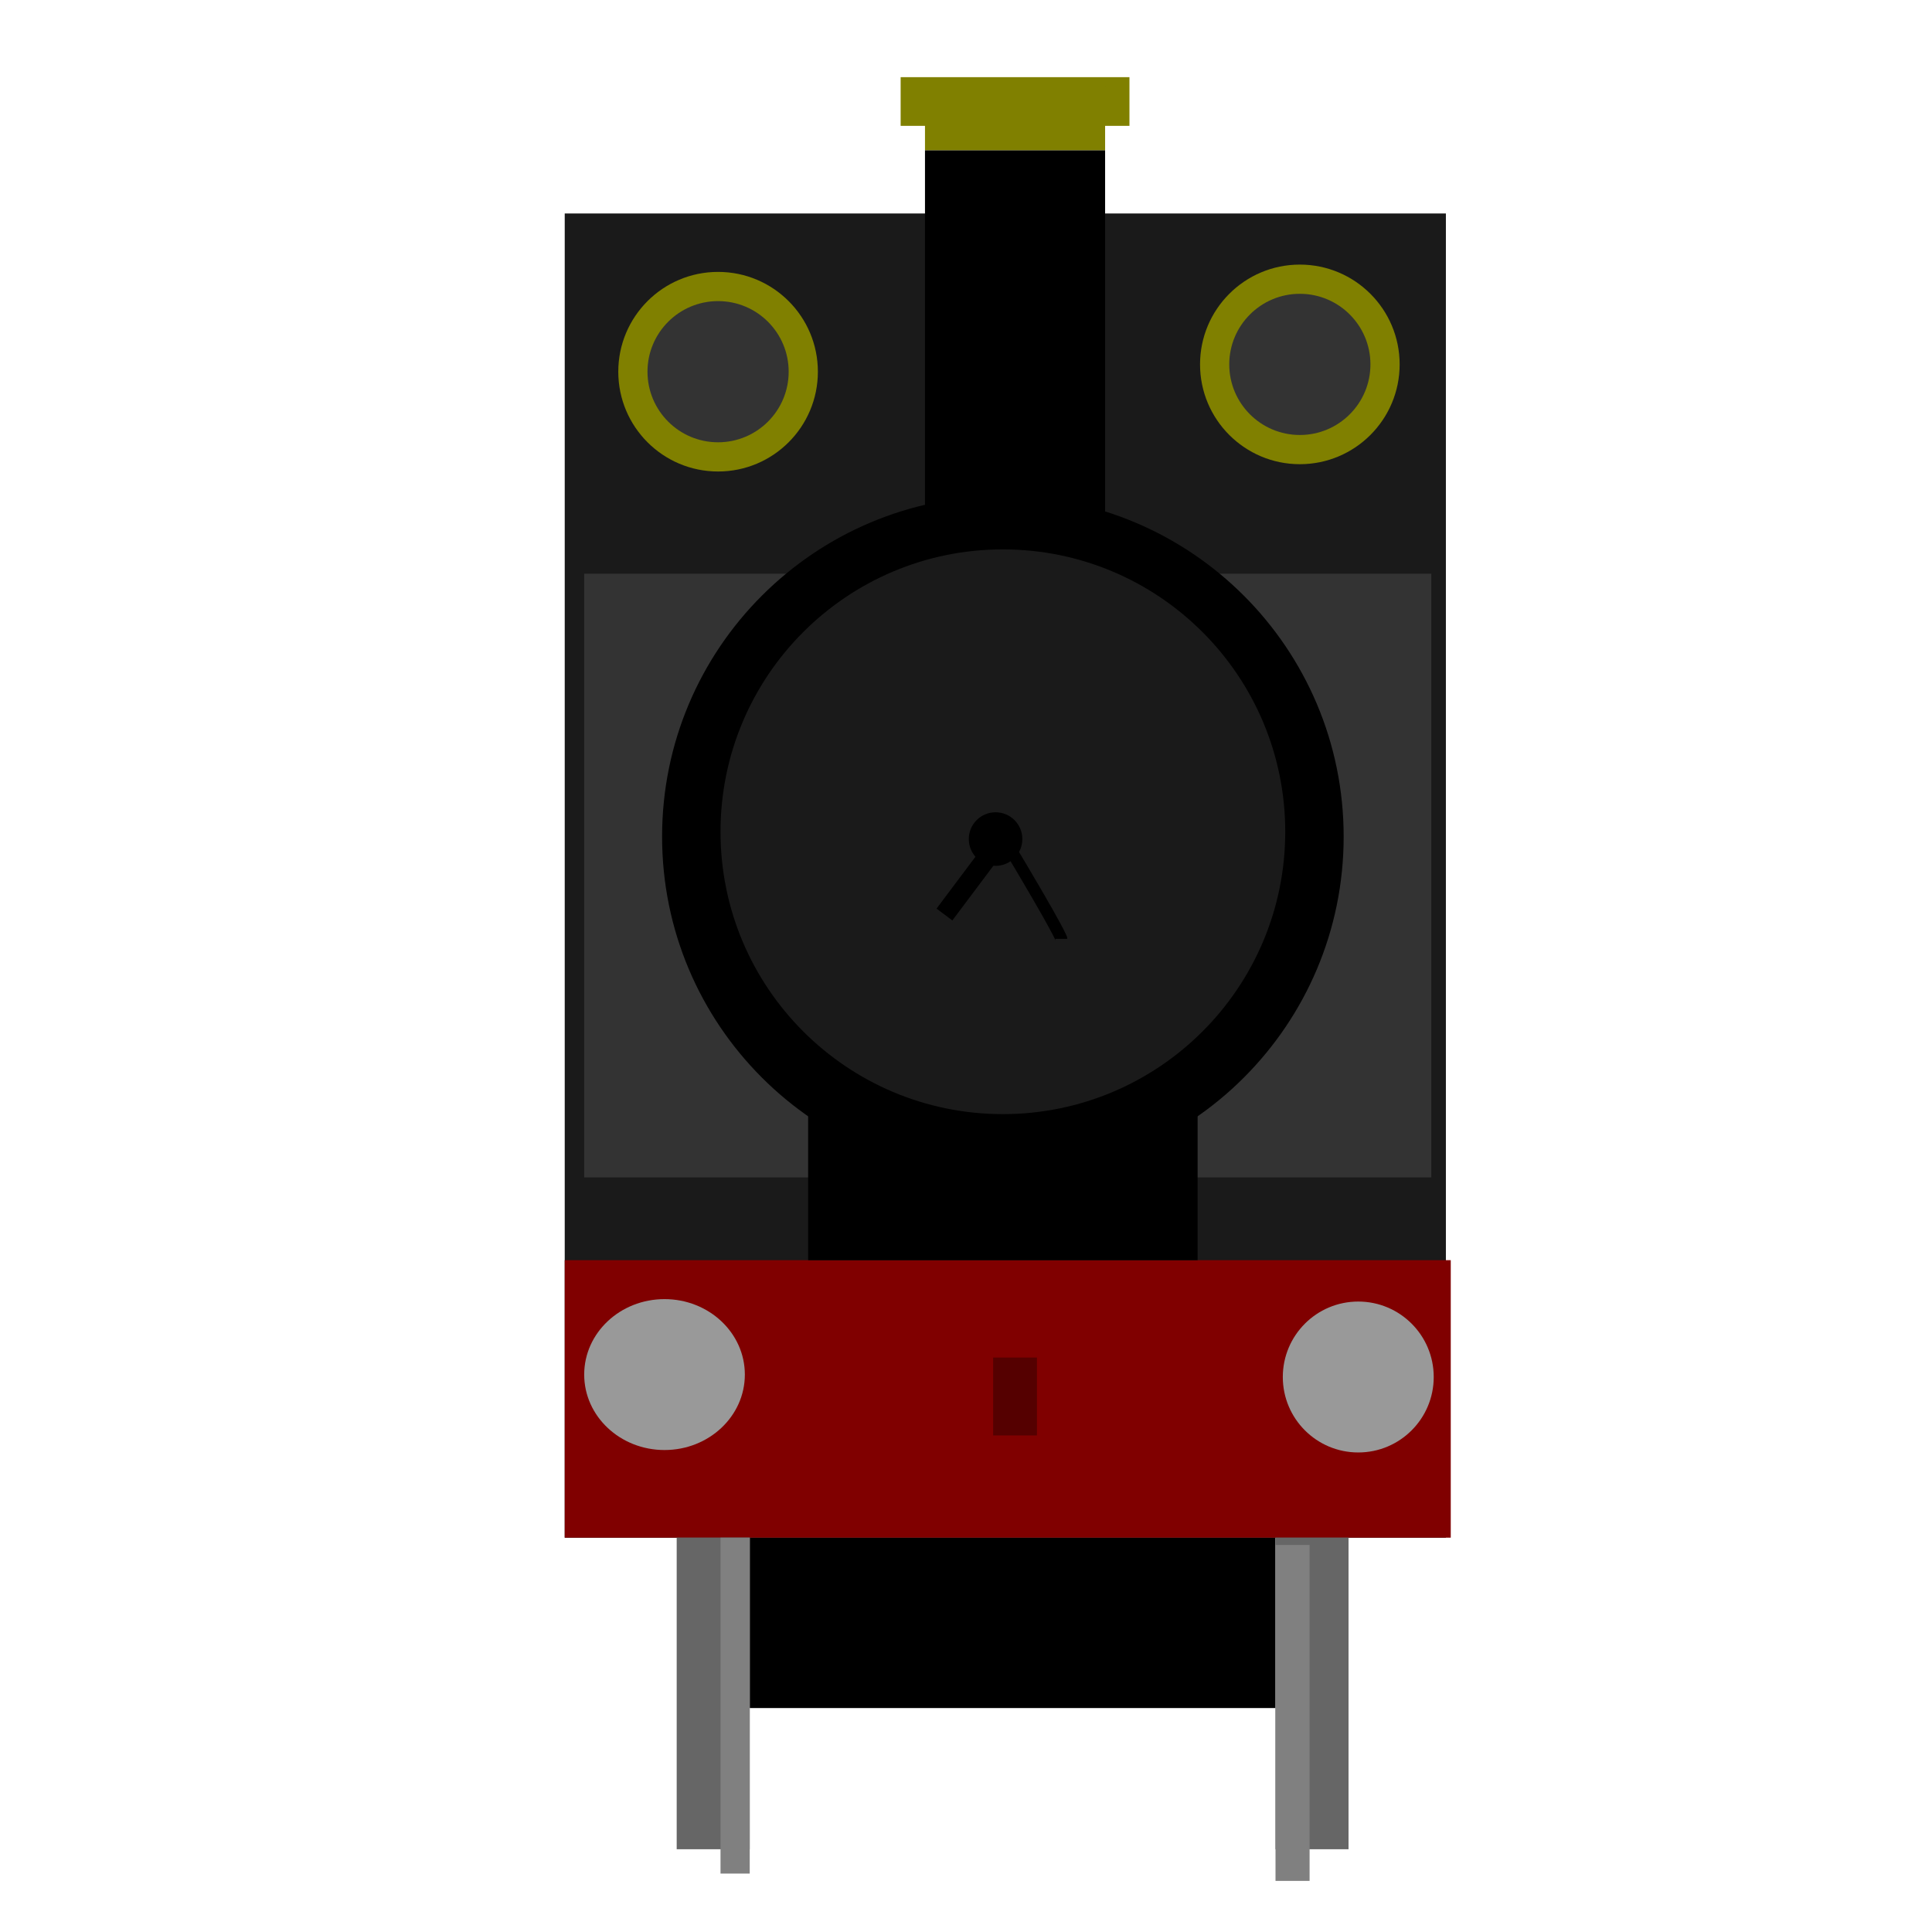
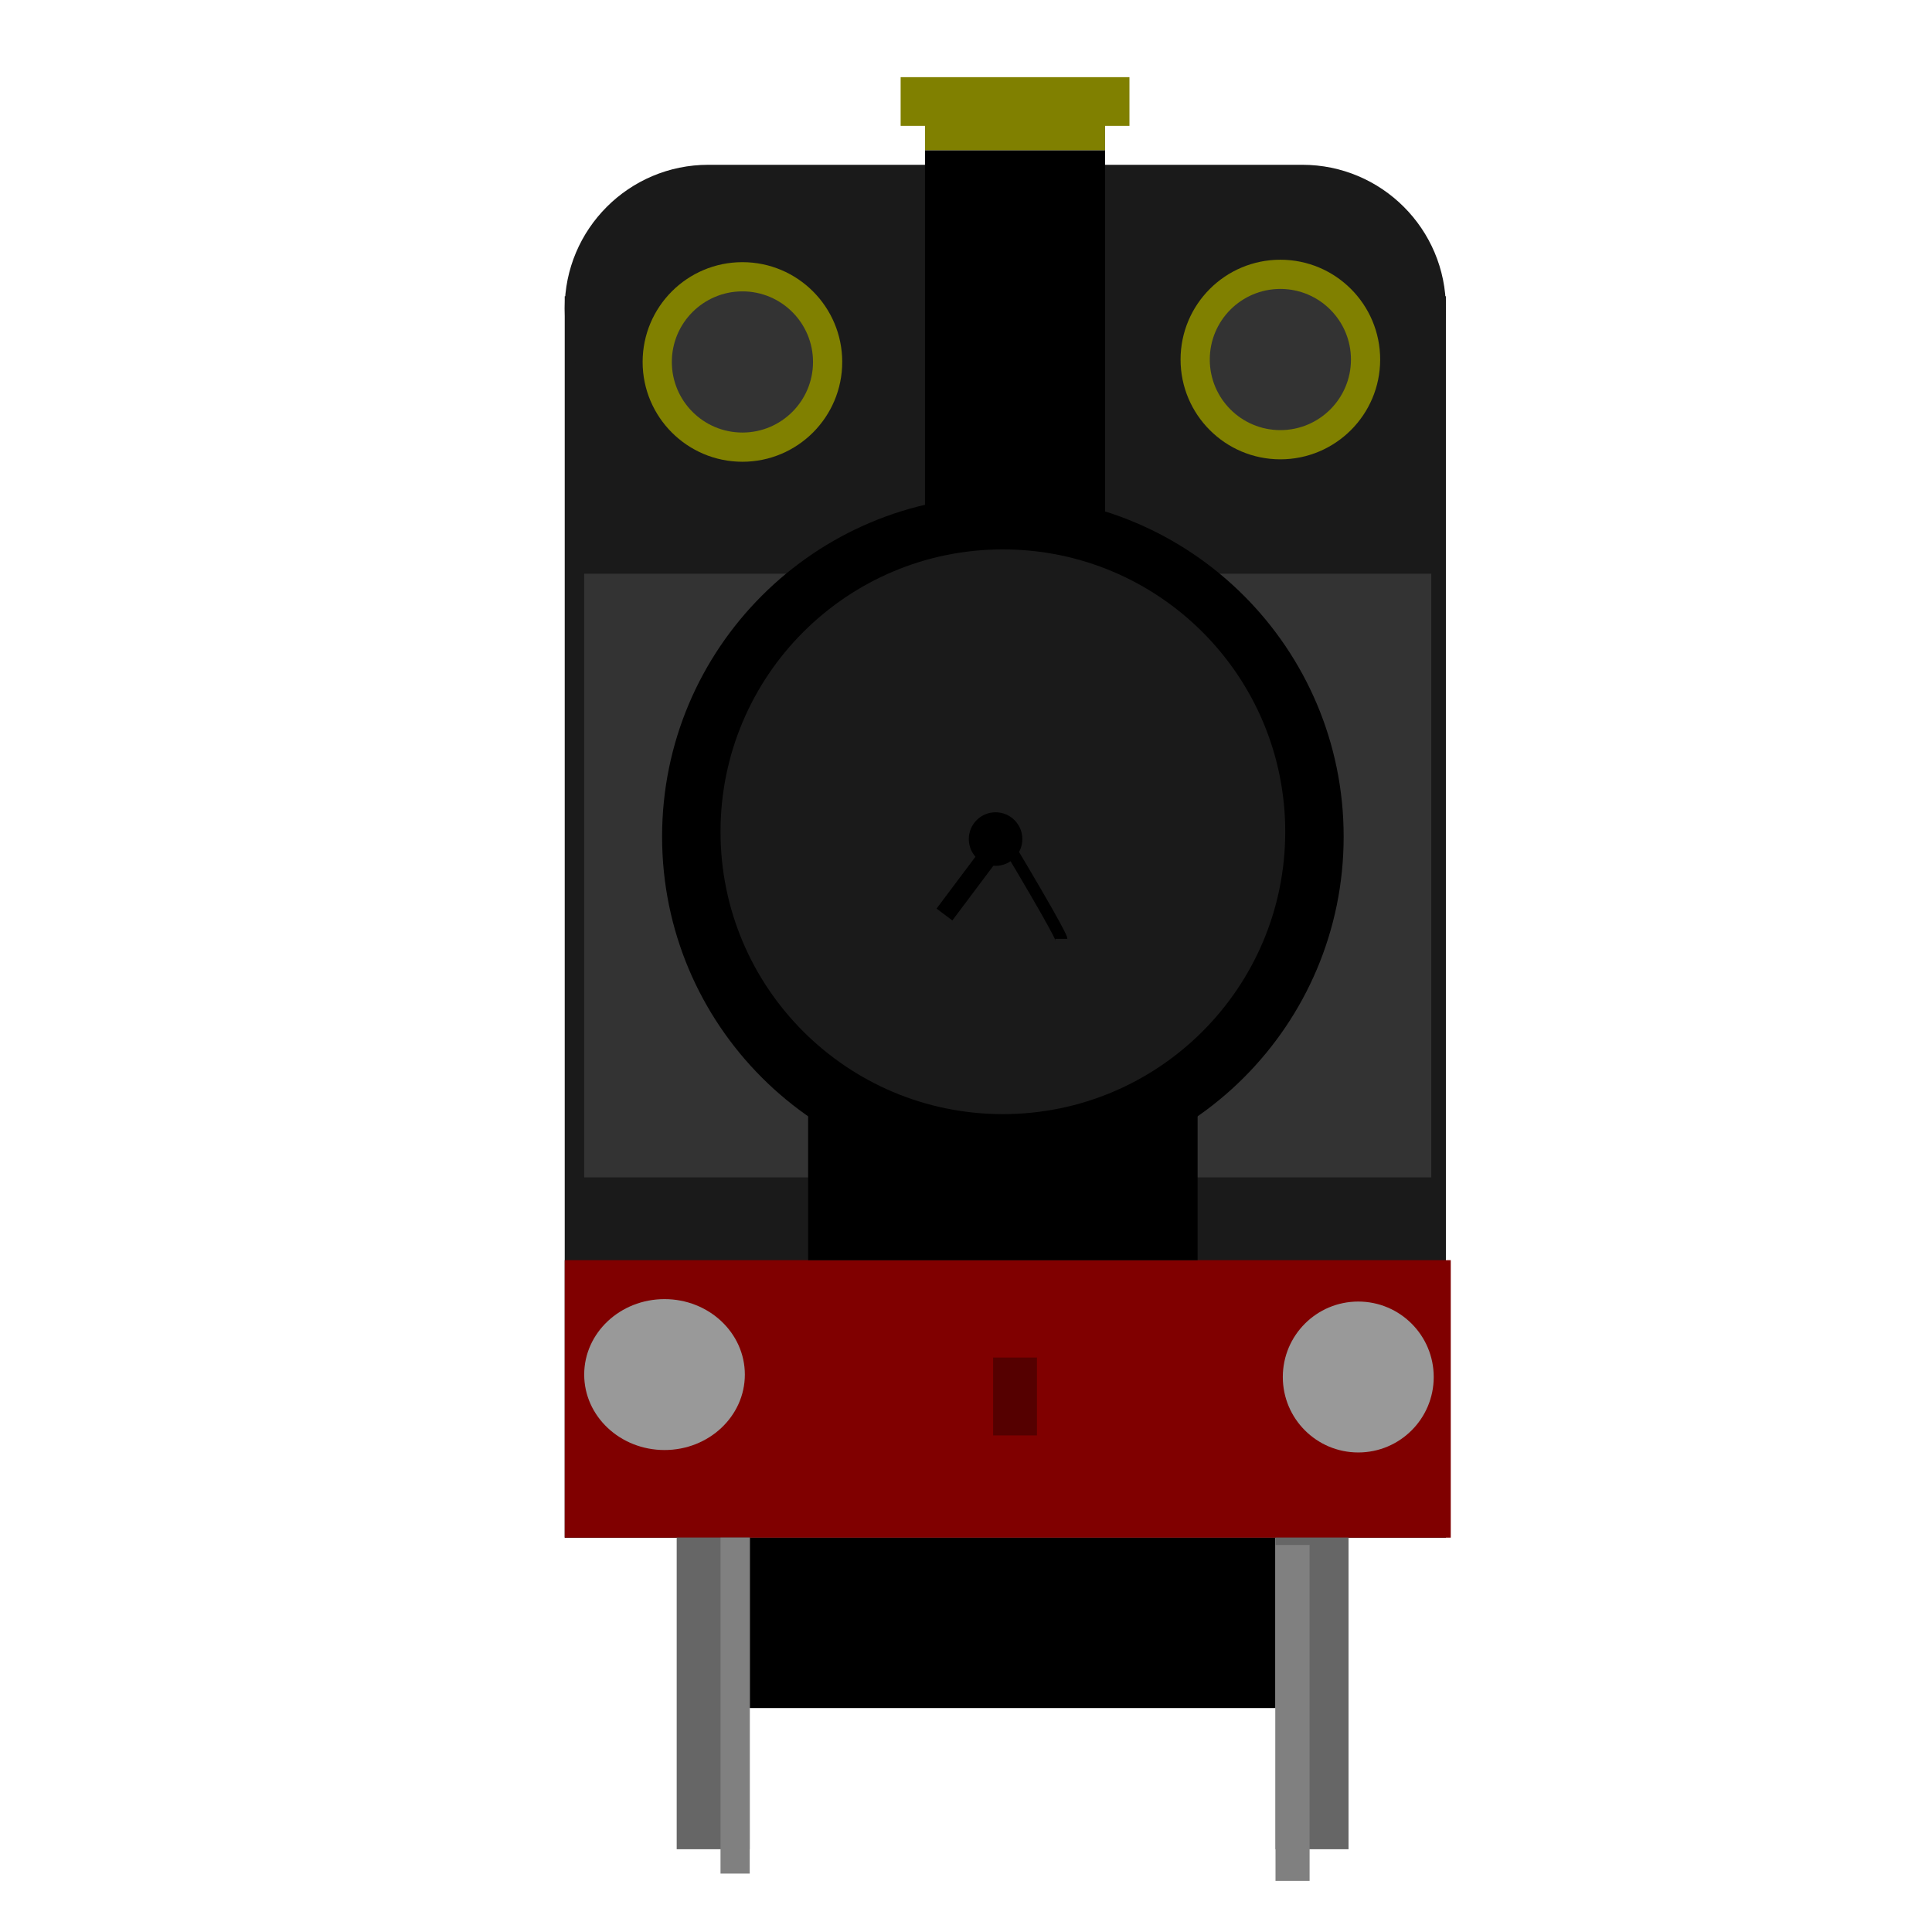
<svg xmlns="http://www.w3.org/2000/svg" width="300mm" height="300mm" viewBox="0 0 300 300" version="1.1" id="svg8">
  <defs id="defs2" />
  <g id="layer1" transform="translate(0,3)">
-     <rect id="rect3717" width="136.827" height="205.619" x="87.69" y="30.149" style="fill:#1a1a1a;stroke-width:0.258" />
+     <rect id="rect3717" width="136.827" height="192.768" x="87.69" y="43" style="fill:#1a1a1a;stroke-width:0.25" />
    <rect style="fill:#333333;stroke-width:0.265" id="rect3725" width="1.512" height="12.851" x="154.97" y="248.619" />
    <rect style="fill:#000000;stroke-width:0.252" id="rect3727" width="81.643" height="26.458" x="116.417" y="235.768" />
    <circle style="fill:#333333;stroke-width:0.265" id="path3739" cx="111.881" cy="55.095" r="10.583" />
    <rect style="fill:#333333;stroke-width:0.293" id="rect3822" width="131.536" height="93.738" x="90.714" y="86.089" />
    <rect style="fill:#808000;stroke-width:3.774;stroke-miterlimit:4;stroke-dasharray:none" id="rect4576" width="35.53" height="7.56" x="139.851" y="8.982" />
+     <rect style="fill:#1a1a1a;stroke-width:3.291;stroke-miterlimit:4;stroke-dasharray:none" id="rect1516" width="136.827" height="44.601" x="87.69" y="22.589" ry="22.301" />
  </g>
  <g id="layer2" transform="translate(0,3)">
    <rect style="fill:#800000;stroke-width:0.265" id="rect3723" width="137.583" height="43.089" x="87.69" y="192.679" />
    <rect style="fill:#000000;stroke-width:0.265" id="rect3731" width="27.97" height="65.768" x="143.631" y="20.321" />
-     <circle style="fill:#808000;stroke-width:0.265" id="path3735" cx="111.503" cy="54.717" r="15.497" />
-     <circle style="fill:#808000;stroke-width:0.265" id="path3735-3" cx="201.839" cy="53.583" r="15.497" />
+     <circle style="fill:#808000;stroke-width:0.265" id="path3735" cx="115.283" cy="53.205" r="15.497" />
+     <circle style="fill:#808000;stroke-width:0.265" id="path3735-3" cx="198.815" cy="52.827" r="15.497" />
    <rect style="fill:#808000;stroke-width:0.265" id="rect3759" width="27.97" height="9.827" x="143.631" y="10.494" />
    <ellipse style="fill:#999999;stroke-width:0.264" id="path3763" cx="103.187" cy="210.443" rx="12.473" ry="11.717" />
    <circle style="fill:#999999;stroke-width:0.256" id="path3763-6" cx="210.911" cy="210.821" r="11.717" />
    <rect style="fill:#000000;stroke-width:0.265" id="rect3784" width="60.476" height="24.19" x="125.488" y="168.488" />
    <rect style="fill:#666666;stroke-width:0.265" id="rect3786" width="11.339" height="48.381" x="105.077" y="235.768" />
    <rect style="fill:#666666;stroke-width:0.265" id="rect3786-7" width="11.339" height="48.381" x="198.06" y="235.768" />
-     <circle style="fill:#333333;stroke-width:0.265" id="path3805" cx="111.503" cy="54.717" r="10.961" />
-     <circle style="fill:#333333;stroke-width:0.265" id="path3805-5" cx="201.839" cy="53.583" r="10.961" />
+     <circle style="fill:#333333;stroke-width:0.265" id="path3805" cx="115.283" cy="53.205" r="10.961" />
+     <circle style="fill:#333333;stroke-width:0.265" id="path3805-5" cx="198.815" cy="52.827" r="10.961" />
    <circle id="path3713" cx="155.726" cy="126.911" r="52.917" style="stroke-width:0.196" />
    <path style="fill:#000000;stroke:#000000;stroke-width:0.265px;stroke-linecap:butt;stroke-linejoin:miter;stroke-opacity:1" d="m 155.726,126.911 c 10.583,12.095 10.583,12.095 10.583,12.095 v 0" id="path33" />
    <path style="fill:#000000;stroke:#000000;stroke-width:0.265px;stroke-linecap:butt;stroke-linejoin:miter;stroke-opacity:1" d="m 155.726,126.911 c 10.583,12.095 10.583,12.095 10.583,12.095" id="path37" />
    <rect style="fill:#550000;stroke-width:3.065;stroke-miterlimit:4;stroke-dasharray:none" id="rect4553" width="6.804" height="12.095" x="154.214" y="207.798" />
    <rect style="fill:#808080;stroke-width:3.065;stroke-miterlimit:4;stroke-dasharray:none" id="rect4559" width="4.536" height="52.161" x="111.881" y="235.768" />
    <rect style="fill:#808080;stroke-width:3.311;stroke-miterlimit:4;stroke-dasharray:none" id="rect4559-3" width="5.292" height="52.161" x="198.06" y="236.902" />
  </g>
  <g id="layer3" transform="translate(0,3)">
    <circle style="fill:#1a1a1a;stroke-width:0.274" id="path3733" cx="155.726" cy="126.155" r="43.845" />
    <circle style="fill:#000000;stroke-width:0.265" id="path3803" cx="154.592" cy="127.289" r="4.158" />
    <path style="fill:#000000;stroke:#000000;stroke-width:1.865;stroke-linecap:butt;stroke-linejoin:miter;stroke-miterlimit:4;stroke-dasharray:none;stroke-opacity:1" d="m 155.726,126.911 c 9.071,15.119 9.071,15.875 9.071,15.875" id="path39" />
    <path style="fill:none;stroke:#000000;stroke-width:0.265px;stroke-linecap:butt;stroke-linejoin:miter;stroke-opacity:1" d="m 155.726,126.911 v 0" id="path4549" />
    <path style="fill:none;stroke:#000000;stroke-width:3.065;stroke-linecap:butt;stroke-linejoin:miter;stroke-opacity:1;stroke-miterlimit:4;stroke-dasharray:none" d="m 155.726,126.911 -9.071,12.095" id="path4551" />
  </g>
</svg>
